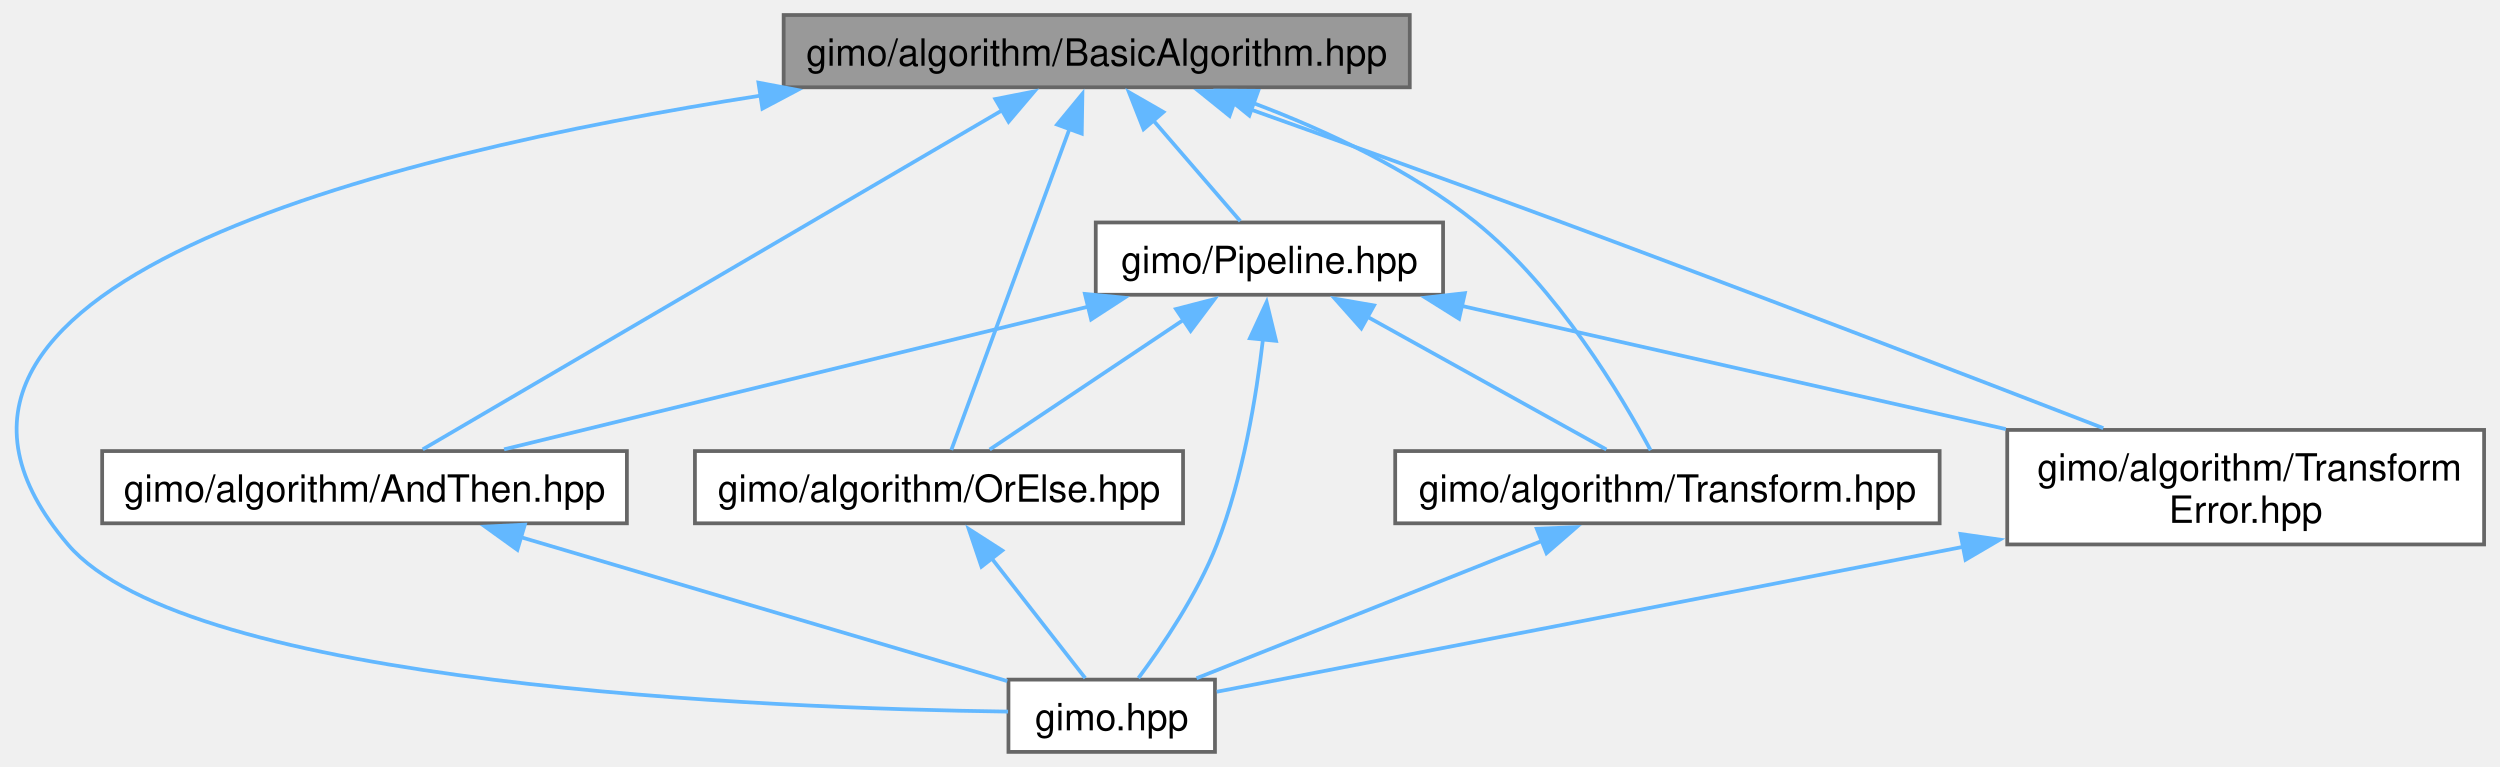
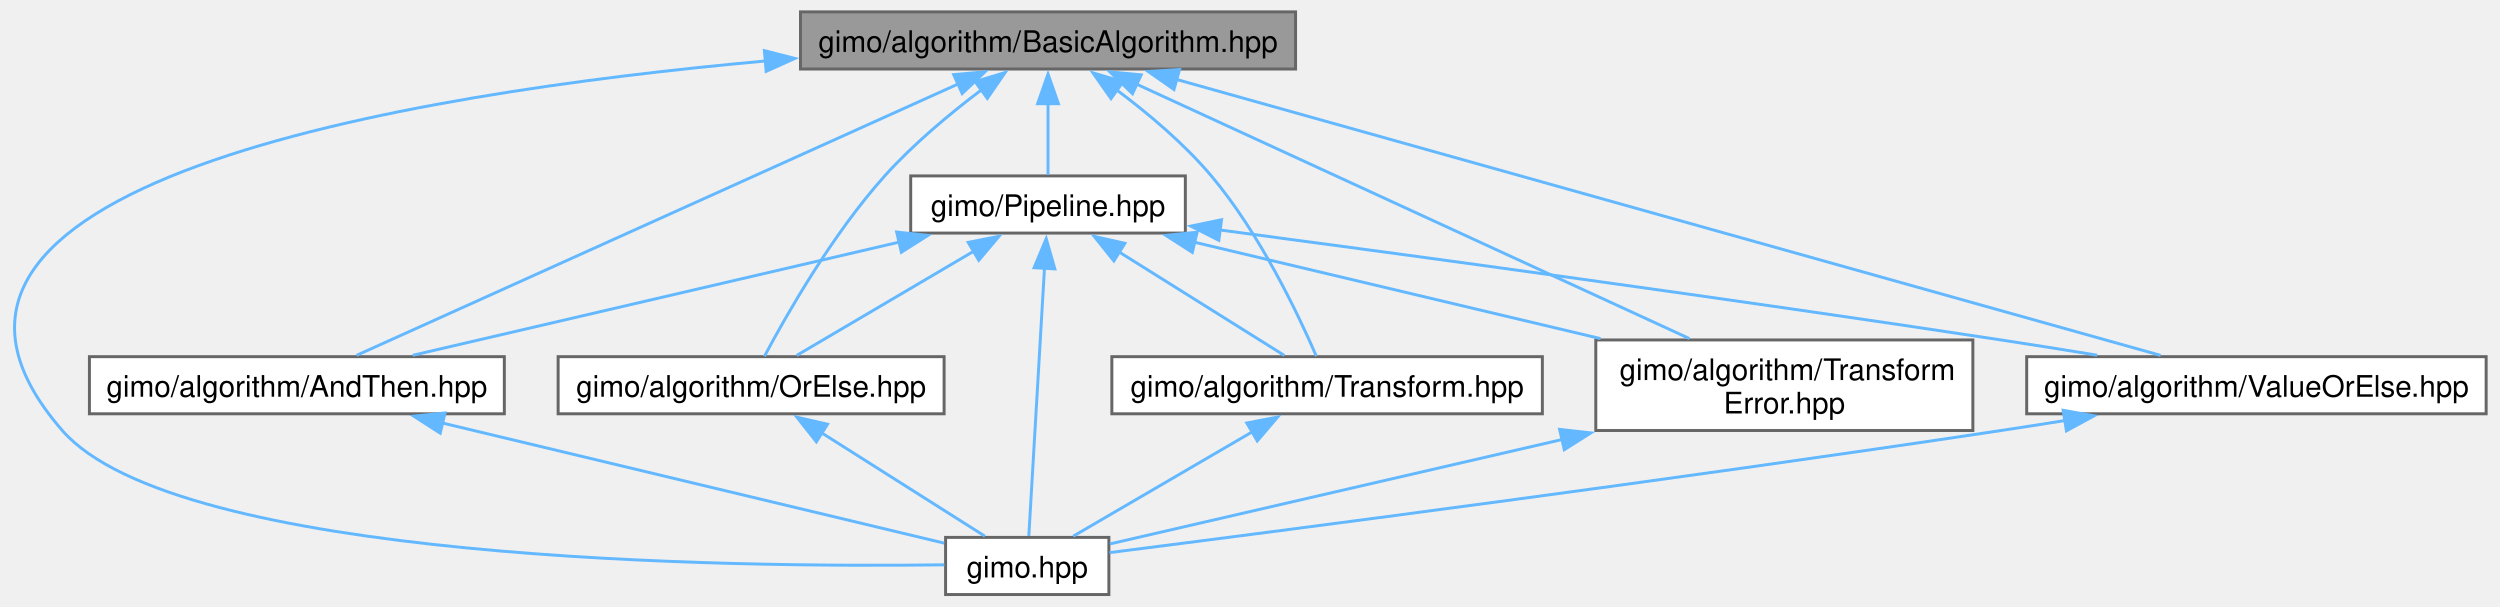
- <svg xmlns="http://www.w3.org/2000/svg" xmlns:xlink="http://www.w3.org/1999/xlink" width="665pt" height="204pt" viewBox="0.00 0.00 665.34 204.25">
+ <svg xmlns="http://www.w3.org/2000/svg" xmlns:xlink="http://www.w3.org/1999/xlink" width="841pt" height="204pt" viewBox="0.00 0.00 840.70 204.25">
  <g id="graph0" class="graph" transform="scale(1 1) rotate(0) translate(4 200.25)">
    <g id="Node000001" class="node">
      <g id="a_Node000001">
        <a xlink:title=" ">
-           <polygon fill="#999999" stroke="#666666" points="371.22,-196.25 204.47,-196.25 204.47,-177 371.22,-177 371.22,-196.25" />
-           <text text-anchor="middle" x="287.84" y="-182.75" font-family="Helvetica,sans-Serif" font-size="10.00">gimo/algorithm/BasicAlgorithm.hpp</text>
+           <polygon fill="#999999" stroke="#666666" points="431.7,-196.25 264.95,-196.25 264.95,-177 431.7,-177 431.7,-196.25" />
+           <text text-anchor="middle" x="348.32" y="-182.75" font-family="Helvetica,sans-Serif" font-size="10.00">gimo/algorithm/BasicAlgorithm.hpp</text>
        </a>
      </g>
    </g>
    <g id="Node000002" class="node">
      <g id="a_Node000002">
        <a xlink:href="../../d4/d5a/gimo_8hpp.html" target="_top" xlink:title=" ">
-           <polygon fill="white" stroke="#666666" points="319.34,-19.25 264.34,-19.25 264.34,0 319.34,0 319.34,-19.25" />
-           <text text-anchor="middle" x="291.84" y="-5.75" font-family="Helvetica,sans-Serif" font-size="10.00">gimo.hpp</text>
+           <polygon fill="white" stroke="#666666" points="368.82,-19.25 313.82,-19.25 313.82,0 368.82,0 368.82,-19.25" />
+           <text text-anchor="middle" x="341.32" y="-5.75" font-family="Helvetica,sans-Serif" font-size="10.00">gimo.hpp</text>
        </a>
      </g>
    </g>
    <g id="edge1_Node000001_Node000002" class="edge">
      <g id="a_edge1_Node000001_Node000002">
        <a xlink:title=" ">
-           <path fill="none" stroke="#63b8ff" d="M198.53,-174.82C97.84,-159.08 -44.7,-123.94 13.84,-55.25 45.87,-17.67 200.44,-11.61 264.23,-10.73" />
-           <polygon fill="#63b8ff" stroke="#63b8ff" points="197.76,-178.24 208.17,-176.28 198.81,-171.32 197.76,-178.24" />
+           <path fill="none" stroke="#63b8ff" d="M253.35,-179.73C131.54,-168.72 -55.9,-138.07 16.32,-55.25 54.88,-11.04 241.83,-9.08 313.38,-10.01" />
+           <polygon fill="#63b8ff" stroke="#63b8ff" points="252.79,-183.19 263.05,-180.57 253.39,-176.22 252.79,-183.19" />
        </a>
      </g>
    </g>
    <g id="Node000003" class="node">
      <g id="a_Node000003">
        <a xlink:href="../../d1/da8/_pipeline_8hpp.html" target="_top" xlink:title=" ">
-           <polygon fill="white" stroke="#666666" points="380.09,-141 287.59,-141 287.59,-121.75 380.09,-121.75 380.09,-141" />
-           <text text-anchor="middle" x="333.84" y="-127.5" font-family="Helvetica,sans-Serif" font-size="10.00">gimo/Pipeline.hpp</text>
+           <polygon fill="white" stroke="#666666" points="394.57,-141 302.07,-141 302.07,-121.75 394.57,-121.75 394.57,-141" />
+           <text text-anchor="middle" x="348.32" y="-127.5" font-family="Helvetica,sans-Serif" font-size="10.00">gimo/Pipeline.hpp</text>
        </a>
      </g>
    </g>
    <g id="edge2_Node000001_Node000003" class="edge">
      <g id="a_edge2_Node000001_Node000003">
        <a xlink:title=" ">
-           <path fill="none" stroke="#63b8ff" d="M302.85,-168.26C310.6,-159.28 319.75,-148.7 326.08,-141.36" />
-           <polygon fill="#63b8ff" stroke="#63b8ff" points="300.32,-165.83 296.43,-175.69 305.62,-170.41 300.32,-165.83" />
+           <path fill="none" stroke="#63b8ff" d="M348.32,-165.38C348.32,-157.09 348.32,-147.92 348.32,-141.36" />
+           <polygon fill="#63b8ff" stroke="#63b8ff" points="344.82,-165.32 348.32,-175.32 351.82,-165.32 344.82,-165.32" />
        </a>
      </g>
    </g>
    <g id="Node000004" class="node">
      <g id="a_Node000004">
        <a xlink:href="../../d6/d3f/_and_then_8hpp.html" target="_top" xlink:title=" ">
-           <polygon fill="white" stroke="#666666" points="162.72,-80.12 22.97,-80.12 22.97,-60.88 162.72,-60.88 162.72,-80.12" />
-           <text text-anchor="middle" x="92.84" y="-66.62" font-family="Helvetica,sans-Serif" font-size="10.00">gimo/algorithm/AndThen.hpp</text>
-         </a>
-       </g>
-     </g>
-     <g id="edge12_Node000001_Node000004" class="edge">
-       <g id="a_edge12_Node000001_Node000004">
-         <a xlink:title=" ">
-           <path fill="none" stroke="#63b8ff" d="M262.81,-170.97C221.91,-147.04 141.98,-100.26 108.34,-80.57" />
-           <polygon fill="#63b8ff" stroke="#63b8ff" points="260.84,-173.87 271.24,-175.91 264.37,-167.83 260.84,-173.87" />
+           <polygon fill="white" stroke="#666666" points="165.2,-80.12 25.45,-80.12 25.45,-60.88 165.2,-60.88 165.2,-80.12" />
+           <text text-anchor="middle" x="95.32" y="-66.62" font-family="Helvetica,sans-Serif" font-size="10.00">gimo/algorithm/AndThen.hpp</text>
+         </a>
+       </g>
+     </g>
+     <g id="edge14_Node000001_Node000004" class="edge">
+       <g id="a_edge14_Node000001_Node000004">
+         <a xlink:title=" ">
+           <path fill="none" stroke="#63b8ff" d="M318.17,-172.02C265.88,-148.43 159.72,-100.55 115.43,-80.57" />
+           <polygon fill="#63b8ff" stroke="#63b8ff" points="316.54,-175.13 327.09,-176.05 319.41,-168.75 316.54,-175.13" />
        </a>
      </g>
    </g>
    <g id="Node000005" class="node">
      <g id="a_Node000005">
        <a xlink:href="../../d4/d96/_or_else_8hpp.html" target="_top" xlink:title=" ">
-           <polygon fill="white" stroke="#666666" points="310.84,-80.12 180.84,-80.12 180.84,-60.88 310.84,-60.88 310.84,-80.12" />
-           <text text-anchor="middle" x="245.84" y="-66.62" font-family="Helvetica,sans-Serif" font-size="10.00">gimo/algorithm/OrElse.hpp</text>
-         </a>
-       </g>
-     </g>
-     <g id="edge13_Node000001_Node000005" class="edge">
-       <g id="a_edge13_Node000001_Node000005">
-         <a xlink:title=" ">
-           <path fill="none" stroke="#63b8ff" d="M280.6,-165.93C271.38,-140.89 255.86,-98.71 249.12,-80.41" />
-           <polygon fill="#63b8ff" stroke="#63b8ff" points="277.29,-167.07 284.03,-175.25 283.86,-164.66 277.29,-167.07" />
+           <polygon fill="white" stroke="#666666" points="313.32,-80.12 183.32,-80.12 183.32,-60.88 313.32,-60.88 313.32,-80.12" />
+           <text text-anchor="middle" x="248.32" y="-66.62" font-family="Helvetica,sans-Serif" font-size="10.00">gimo/algorithm/OrElse.hpp</text>
+         </a>
+       </g>
+     </g>
+     <g id="edge15_Node000001_Node000005" class="edge">
+       <g id="a_edge15_Node000001_Node000005">
+         <a xlink:title=" ">
+           <path fill="none" stroke="#63b8ff" d="M326.03,-170.09C315.44,-162.1 303.01,-151.79 293.32,-141 275.65,-121.32 260.13,-94.03 252.8,-80.23" />
+           <polygon fill="#63b8ff" stroke="#63b8ff" points="323.75,-172.76 333.89,-175.83 327.88,-167.11 323.75,-172.76" />
        </a>
      </g>
    </g>
    <g id="Node000006" class="node">
      <g id="a_Node000006">
        <a xlink:href="../../d9/d8c/_transform_8hpp.html" target="_top" xlink:title=" ">
-           <polygon fill="white" stroke="#666666" points="512.34,-80.12 367.34,-80.12 367.34,-60.88 512.34,-60.88 512.34,-80.12" />
-           <text text-anchor="middle" x="439.84" y="-66.62" font-family="Helvetica,sans-Serif" font-size="10.00">gimo/algorithm/Transform.hpp</text>
-         </a>
-       </g>
-     </g>
-     <g id="edge14_Node000001_Node000006" class="edge">
-       <g id="a_edge14_Node000001_Node000006">
-         <a xlink:title=" ">
-           <path fill="none" stroke="#63b8ff" d="M329.5,-172.82C348.86,-165.53 371.4,-155.02 388.84,-141 410.54,-123.56 427.63,-94.78 435.36,-80.34" />
-           <polygon fill="#63b8ff" stroke="#63b8ff" points="328.49,-169.46 320.26,-176.13 330.85,-176.05 328.49,-169.46" />
+           <polygon fill="white" stroke="#666666" points="514.82,-80.12 369.82,-80.12 369.82,-60.88 514.82,-60.88 514.82,-80.12" />
+           <text text-anchor="middle" x="442.32" y="-66.62" font-family="Helvetica,sans-Serif" font-size="10.00">gimo/algorithm/Transform.hpp</text>
+         </a>
+       </g>
+     </g>
+     <g id="edge16_Node000001_Node000006" class="edge">
+       <g id="a_edge16_Node000001_Node000006">
+         <a xlink:title=" ">
+           <path fill="none" stroke="#63b8ff" d="M371.33,-170.05C381.9,-162.16 394.1,-151.94 403.32,-141 419.73,-121.53 432.7,-94.15 438.7,-80.28" />
+           <polygon fill="#63b8ff" stroke="#63b8ff" points="369.53,-167.03 363.44,-175.71 373.61,-172.72 369.53,-167.03" />
        </a>
      </g>
    </g>
    <g id="Node000007" class="node">
      <g id="a_Node000007">
        <a xlink:href="../../d9/d45/_transform_error_8hpp.html" target="_top" xlink:title=" ">
-           <polygon fill="white" stroke="#666666" points="657.34,-85.75 530.34,-85.75 530.34,-55.25 657.34,-55.25 657.34,-85.75" />
-           <text text-anchor="start" x="538.34" y="-72.25" font-family="Helvetica,sans-Serif" font-size="10.00">gimo/algorithm/Transform</text>
-           <text text-anchor="middle" x="593.84" y="-61" font-family="Helvetica,sans-Serif" font-size="10.00">Error.hpp</text>
-         </a>
-       </g>
-     </g>
-     <g id="edge15_Node000001_Node000007" class="edge">
-       <g id="a_edge15_Node000001_Node000007">
-         <a xlink:title=" ">
-           <path fill="none" stroke="#63b8ff" d="M324.26,-172.73C349,-163.92 382.45,-151.9 411.84,-141 461.79,-122.48 519.17,-100.44 555.93,-86.22" />
-           <polygon fill="#63b8ff" stroke="#63b8ff" points="323.22,-169.38 314.97,-176.03 325.57,-175.98 323.22,-169.38" />
+           <polygon fill="white" stroke="#666666" points="659.82,-85.75 532.82,-85.75 532.82,-55.25 659.82,-55.25 659.82,-85.75" />
+           <text text-anchor="start" x="540.82" y="-72.25" font-family="Helvetica,sans-Serif" font-size="10.00">gimo/algorithm/Transform</text>
+           <text text-anchor="middle" x="596.32" y="-61" font-family="Helvetica,sans-Serif" font-size="10.00">Error.hpp</text>
+         </a>
+       </g>
+     </g>
+     <g id="edge17_Node000001_Node000007" class="edge">
+       <g id="a_edge17_Node000001_Node000007">
+         <a xlink:title=" ">
+           <path fill="none" stroke="#63b8ff" d="M378.2,-171.88C425.22,-150.24 516.07,-108.43 564.35,-86.21" />
+           <polygon fill="#63b8ff" stroke="#63b8ff" points="376.78,-168.68 369.16,-176.04 379.7,-175.04 376.78,-168.68" />
+         </a>
+       </g>
+     </g>
+     <g id="Node000008" class="node">
+       <g id="a_Node000008">
+         <a xlink:href="../../d2/d0b/_value_or_else_8hpp.html" target="_top" xlink:title=" ">
+           <polygon fill="white" stroke="#666666" points="832.7,-80.12 677.95,-80.12 677.95,-60.88 832.7,-60.88 832.7,-80.12" />
+           <text text-anchor="middle" x="755.32" y="-66.62" font-family="Helvetica,sans-Serif" font-size="10.00">gimo/algorithm/ValueOrElse.hpp</text>
+         </a>
+       </g>
+     </g>
+     <g id="edge18_Node000001_Node000008" class="edge">
+       <g id="a_edge18_Node000001_Node000008">
+         <a xlink:title=" ">
+           <path fill="none" stroke="#63b8ff" d="M391.53,-173.51C473.6,-150.5 650.31,-100.95 723.04,-80.55" />
+           <polygon fill="#63b8ff" stroke="#63b8ff" points="390.74,-170.1 382.06,-176.17 392.63,-176.84 390.74,-170.1" />
        </a>
      </g>
    </g>
    <g id="edge3_Node000003_Node000002" class="edge">
      <g id="a_edge3_Node000003_Node000002">
        <a xlink:title=" ">
-           <path fill="none" stroke="#63b8ff" d="M332.13,-109.96C330.34,-94.52 326.78,-73.01 319.84,-55.25 314.65,-41.96 305.39,-28.3 298.95,-19.65" />
-           <polygon fill="#63b8ff" stroke="#63b8ff" points="328.64,-110.17 333.1,-119.78 335.6,-109.48 328.64,-110.17" />
+           <path fill="none" stroke="#63b8ff" d="M347.14,-110.13C345.6,-83.8 342.97,-38.9 341.85,-19.73" />
+           <polygon fill="#63b8ff" stroke="#63b8ff" points="343.63,-110.08 347.71,-119.86 350.62,-109.68 343.63,-110.08" />
        </a>
      </g>
    </g>
    <g id="edge4_Node000003_Node000004" class="edge">
      <g id="a_edge4_Node000003_Node000004">
        <a xlink:title=" ">
-           <path fill="none" stroke="#63b8ff" d="M285.57,-118.58C239.72,-107.38 171.78,-90.78 130.01,-80.58" />
-           <polygon fill="#63b8ff" stroke="#63b8ff" points="284.7,-121.97 295.25,-120.95 286.36,-115.17 284.7,-121.97" />
+           <path fill="none" stroke="#63b8ff" d="M298.25,-118.72C250.12,-107.52 178.38,-90.83 134.34,-80.58" />
+           <polygon fill="#63b8ff" stroke="#63b8ff" points="297.34,-122.1 307.87,-120.96 298.93,-115.29 297.34,-122.1" />
        </a>
      </g>
    </g>
    <g id="edge6_Node000003_Node000005" class="edge">
      <g id="a_edge6_Node000003_Node000005">
        <a xlink:title=" ">
-           <path fill="none" stroke="#63b8ff" d="M311.05,-115.13C294.65,-104.15 273.08,-89.72 259.34,-80.53" />
-           <polygon fill="#63b8ff" stroke="#63b8ff" points="308.96,-117.94 319.22,-120.59 312.86,-112.12 308.96,-117.94" />
+           <path fill="none" stroke="#63b8ff" d="M323.47,-115.74C304.71,-104.7 279.57,-89.9 263.65,-80.53" />
+           <polygon fill="#63b8ff" stroke="#63b8ff" points="321.44,-118.61 331.83,-120.67 324.99,-112.58 321.44,-118.61" />
        </a>
      </g>
    </g>
    <g id="edge8_Node000003_Node000006" class="edge">
      <g id="a_edge8_Node000003_Node000006">
        <a xlink:title=" ">
-           <path fill="none" stroke="#63b8ff" d="M359.91,-115.9C379.83,-104.84 406.65,-89.94 423.59,-80.53" />
-           <polygon fill="#63b8ff" stroke="#63b8ff" points="358.31,-112.78 351.27,-120.7 361.71,-118.9 358.31,-112.78" />
+           <path fill="none" stroke="#63b8ff" d="M372.18,-115.43C389.75,-104.42 413.09,-89.81 427.91,-80.53" />
+           <polygon fill="#63b8ff" stroke="#63b8ff" points="370.5,-112.36 363.88,-120.63 374.21,-118.29 370.5,-112.36" />
        </a>
      </g>
    </g>
    <g id="edge10_Node000003_Node000007" class="edge">
      <g id="a_edge10_Node000003_Node000007">
        <a xlink:title=" ">
-           <path fill="none" stroke="#63b8ff" d="M384.87,-118.82C426.41,-109.41 485.28,-96.08 529.96,-85.97" />
-           <polygon fill="#63b8ff" stroke="#63b8ff" points="384.36,-115.35 375.38,-120.97 385.9,-122.18 384.36,-115.35" />
+           <path fill="none" stroke="#63b8ff" d="M397.67,-118.66C436.96,-109.33 492.17,-96.22 534.42,-86.19" />
+           <polygon fill="#63b8ff" stroke="#63b8ff" points="396.92,-115.24 388,-120.96 398.54,-122.05 396.92,-115.24" />
+         </a>
+       </g>
+     </g>
+     <g id="edge12_Node000003_Node000008" class="edge">
+       <g id="a_edge12_Node000003_Node000008">
+         <a xlink:title=" ">
+           <path fill="none" stroke="#63b8ff" d="M406,-122.82C470.3,-114.28 577.36,-99.76 669.32,-85.75 679.8,-84.15 690.97,-82.37 701.68,-80.61" />
+           <polygon fill="#63b8ff" stroke="#63b8ff" points="405.85,-119.31 396.39,-124.09 406.77,-126.25 405.85,-119.31" />
        </a>
      </g>
    </g>
    <g id="edge5_Node000004_Node000002" class="edge">
      <g id="a_edge5_Node000004_Node000002">
        <a xlink:title=" ">
-           <path fill="none" stroke="#63b8ff" d="M134.46,-57.19C173.36,-45.68 230.38,-28.81 264.04,-18.85" />
-           <polygon fill="#63b8ff" stroke="#63b8ff" points="133.55,-53.81 124.95,-60 135.54,-60.52 133.55,-53.81" />
+           <path fill="none" stroke="#63b8ff" d="M144.22,-57.8C194.86,-45.68 272.2,-27.17 313.33,-17.32" />
+           <polygon fill="#63b8ff" stroke="#63b8ff" points="143.6,-54.35 134.69,-60.08 145.23,-61.15 143.6,-54.35" />
        </a>
      </g>
    </g>
    <g id="edge7_Node000005_Node000002" class="edge">
      <g id="a_edge7_Node000005_Node000002">
        <a xlink:title=" ">
-           <path fill="none" stroke="#63b8ff" d="M259.74,-51.71C268.01,-41.13 278.15,-28.15 284.79,-19.65" />
-           <polygon fill="#63b8ff" stroke="#63b8ff" points="257.16,-49.33 253.76,-59.37 262.68,-53.64 257.16,-49.33" />
+           <path fill="none" stroke="#63b8ff" d="M271.92,-54.56C289.31,-43.55 312.4,-28.93 327.06,-19.65" />
+           <polygon fill="#63b8ff" stroke="#63b8ff" points="270.3,-51.44 263.73,-59.75 274.05,-57.36 270.3,-51.44" />
        </a>
      </g>
    </g>
    <g id="edge9_Node000006_Node000002" class="edge">
      <g id="a_edge9_Node000006_Node000002">
        <a xlink:title=" ">
-           <path fill="none" stroke="#63b8ff" d="M406.52,-56.24C378.41,-45.06 338.97,-29.37 314.43,-19.61" />
-           <polygon fill="#63b8ff" stroke="#63b8ff" points="405.05,-59.43 415.64,-59.87 407.64,-52.92 405.05,-59.43" />
+           <path fill="none" stroke="#63b8ff" d="M417.22,-54.87C398.27,-43.82 372.88,-29.02 356.81,-19.65" />
+           <polygon fill="#63b8ff" stroke="#63b8ff" points="415.27,-57.78 425.68,-59.8 418.8,-51.74 415.27,-57.78" />
        </a>
      </g>
    </g>
    <g id="edge11_Node000007_Node000002" class="edge">
      <g id="a_edge11_Node000007_Node000002">
        <a xlink:title=" ">
-           <path fill="none" stroke="#63b8ff" d="M518.93,-54.68C441.37,-39.5 361.18,-24 319.82,-16.02" />
-           <polygon fill="#63b8ff" stroke="#63b8ff" points="517.89,-58.04 528.37,-56.53 519.23,-51.17 517.89,-58.04" />
+           <path fill="none" stroke="#63b8ff" d="M521.61,-52.25C470.43,-40.43 405.47,-25.44 369.15,-17.05" />
+           <polygon fill="#63b8ff" stroke="#63b8ff" points="520.63,-55.62 531.16,-54.45 522.2,-48.79 520.63,-55.62" />
+         </a>
+       </g>
+     </g>
+     <g id="edge13_Node000008_Node000002" class="edge">
+       <g id="a_edge13_Node000008_Node000002">
+         <a xlink:title=" ">
+           <path fill="none" stroke="#63b8ff" d="M690.83,-58.61C683.58,-57.44 676.3,-56.3 669.32,-55.25 558.23,-38.49 425.52,-21.3 369.01,-14.12" />
+           <polygon fill="#63b8ff" stroke="#63b8ff" points="690.22,-62.05 700.65,-60.2 691.34,-55.14 690.22,-62.05" />
        </a>
      </g>
    </g>
  </g>
</svg>
